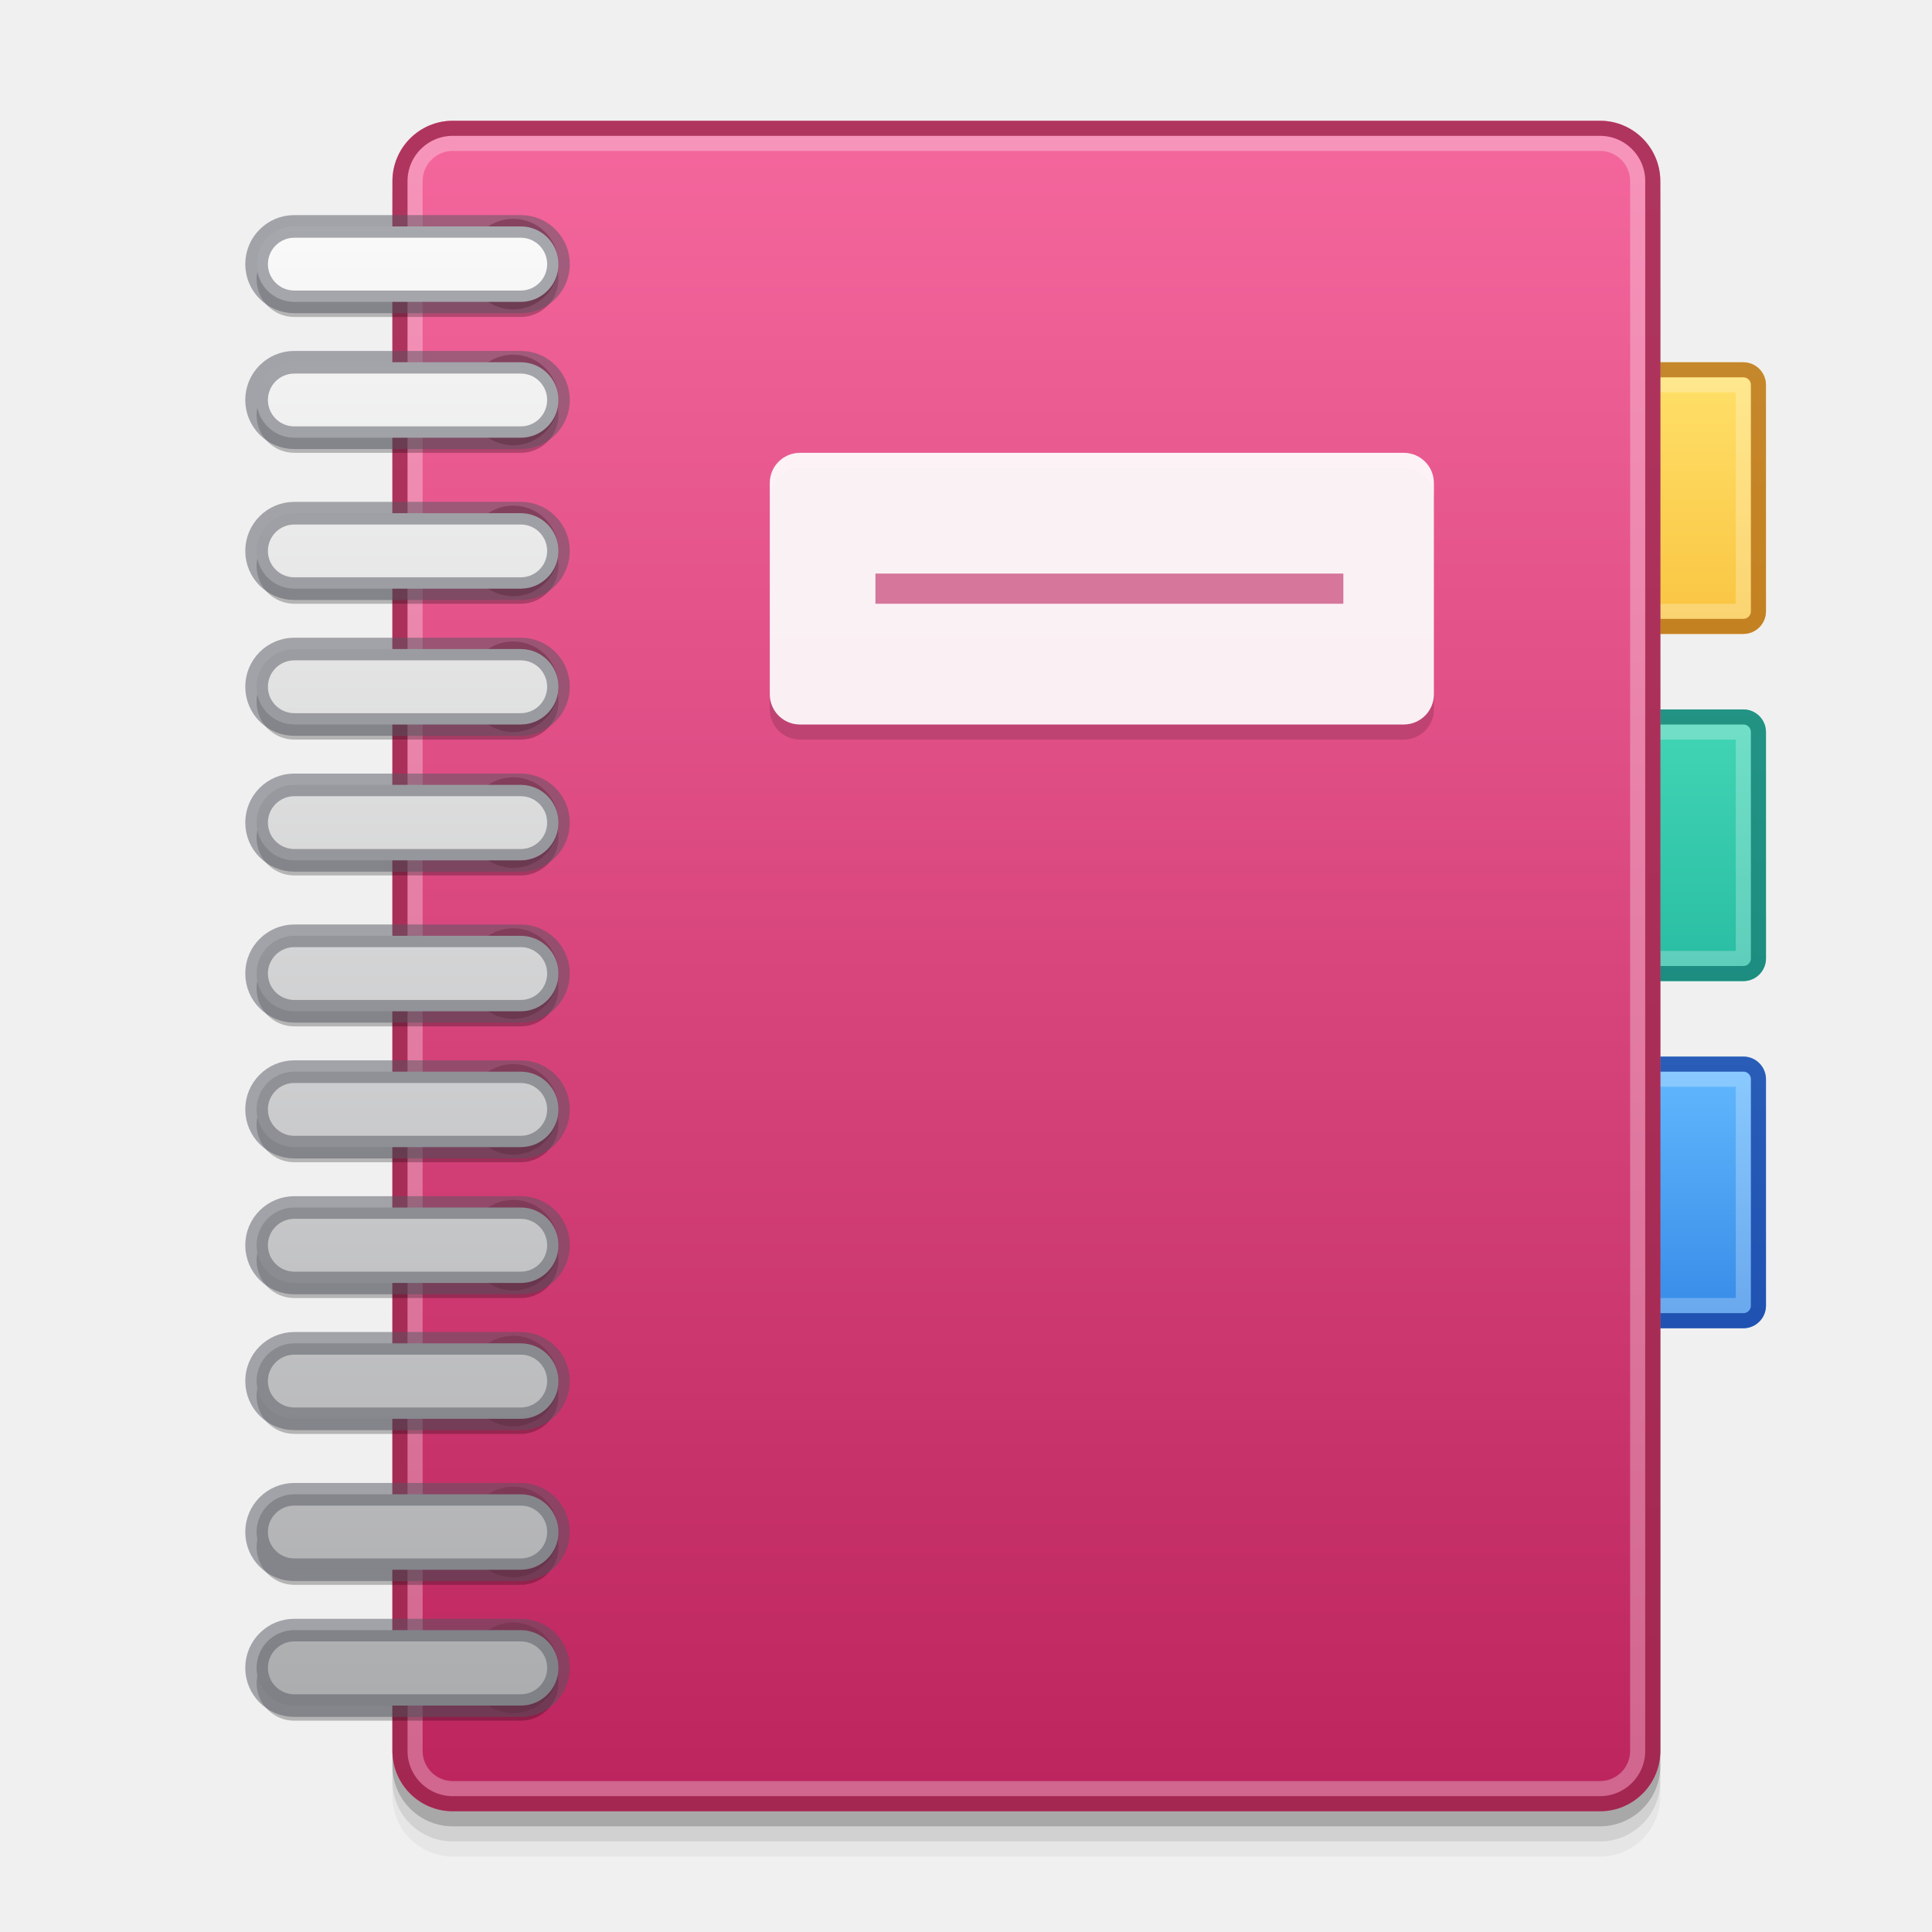
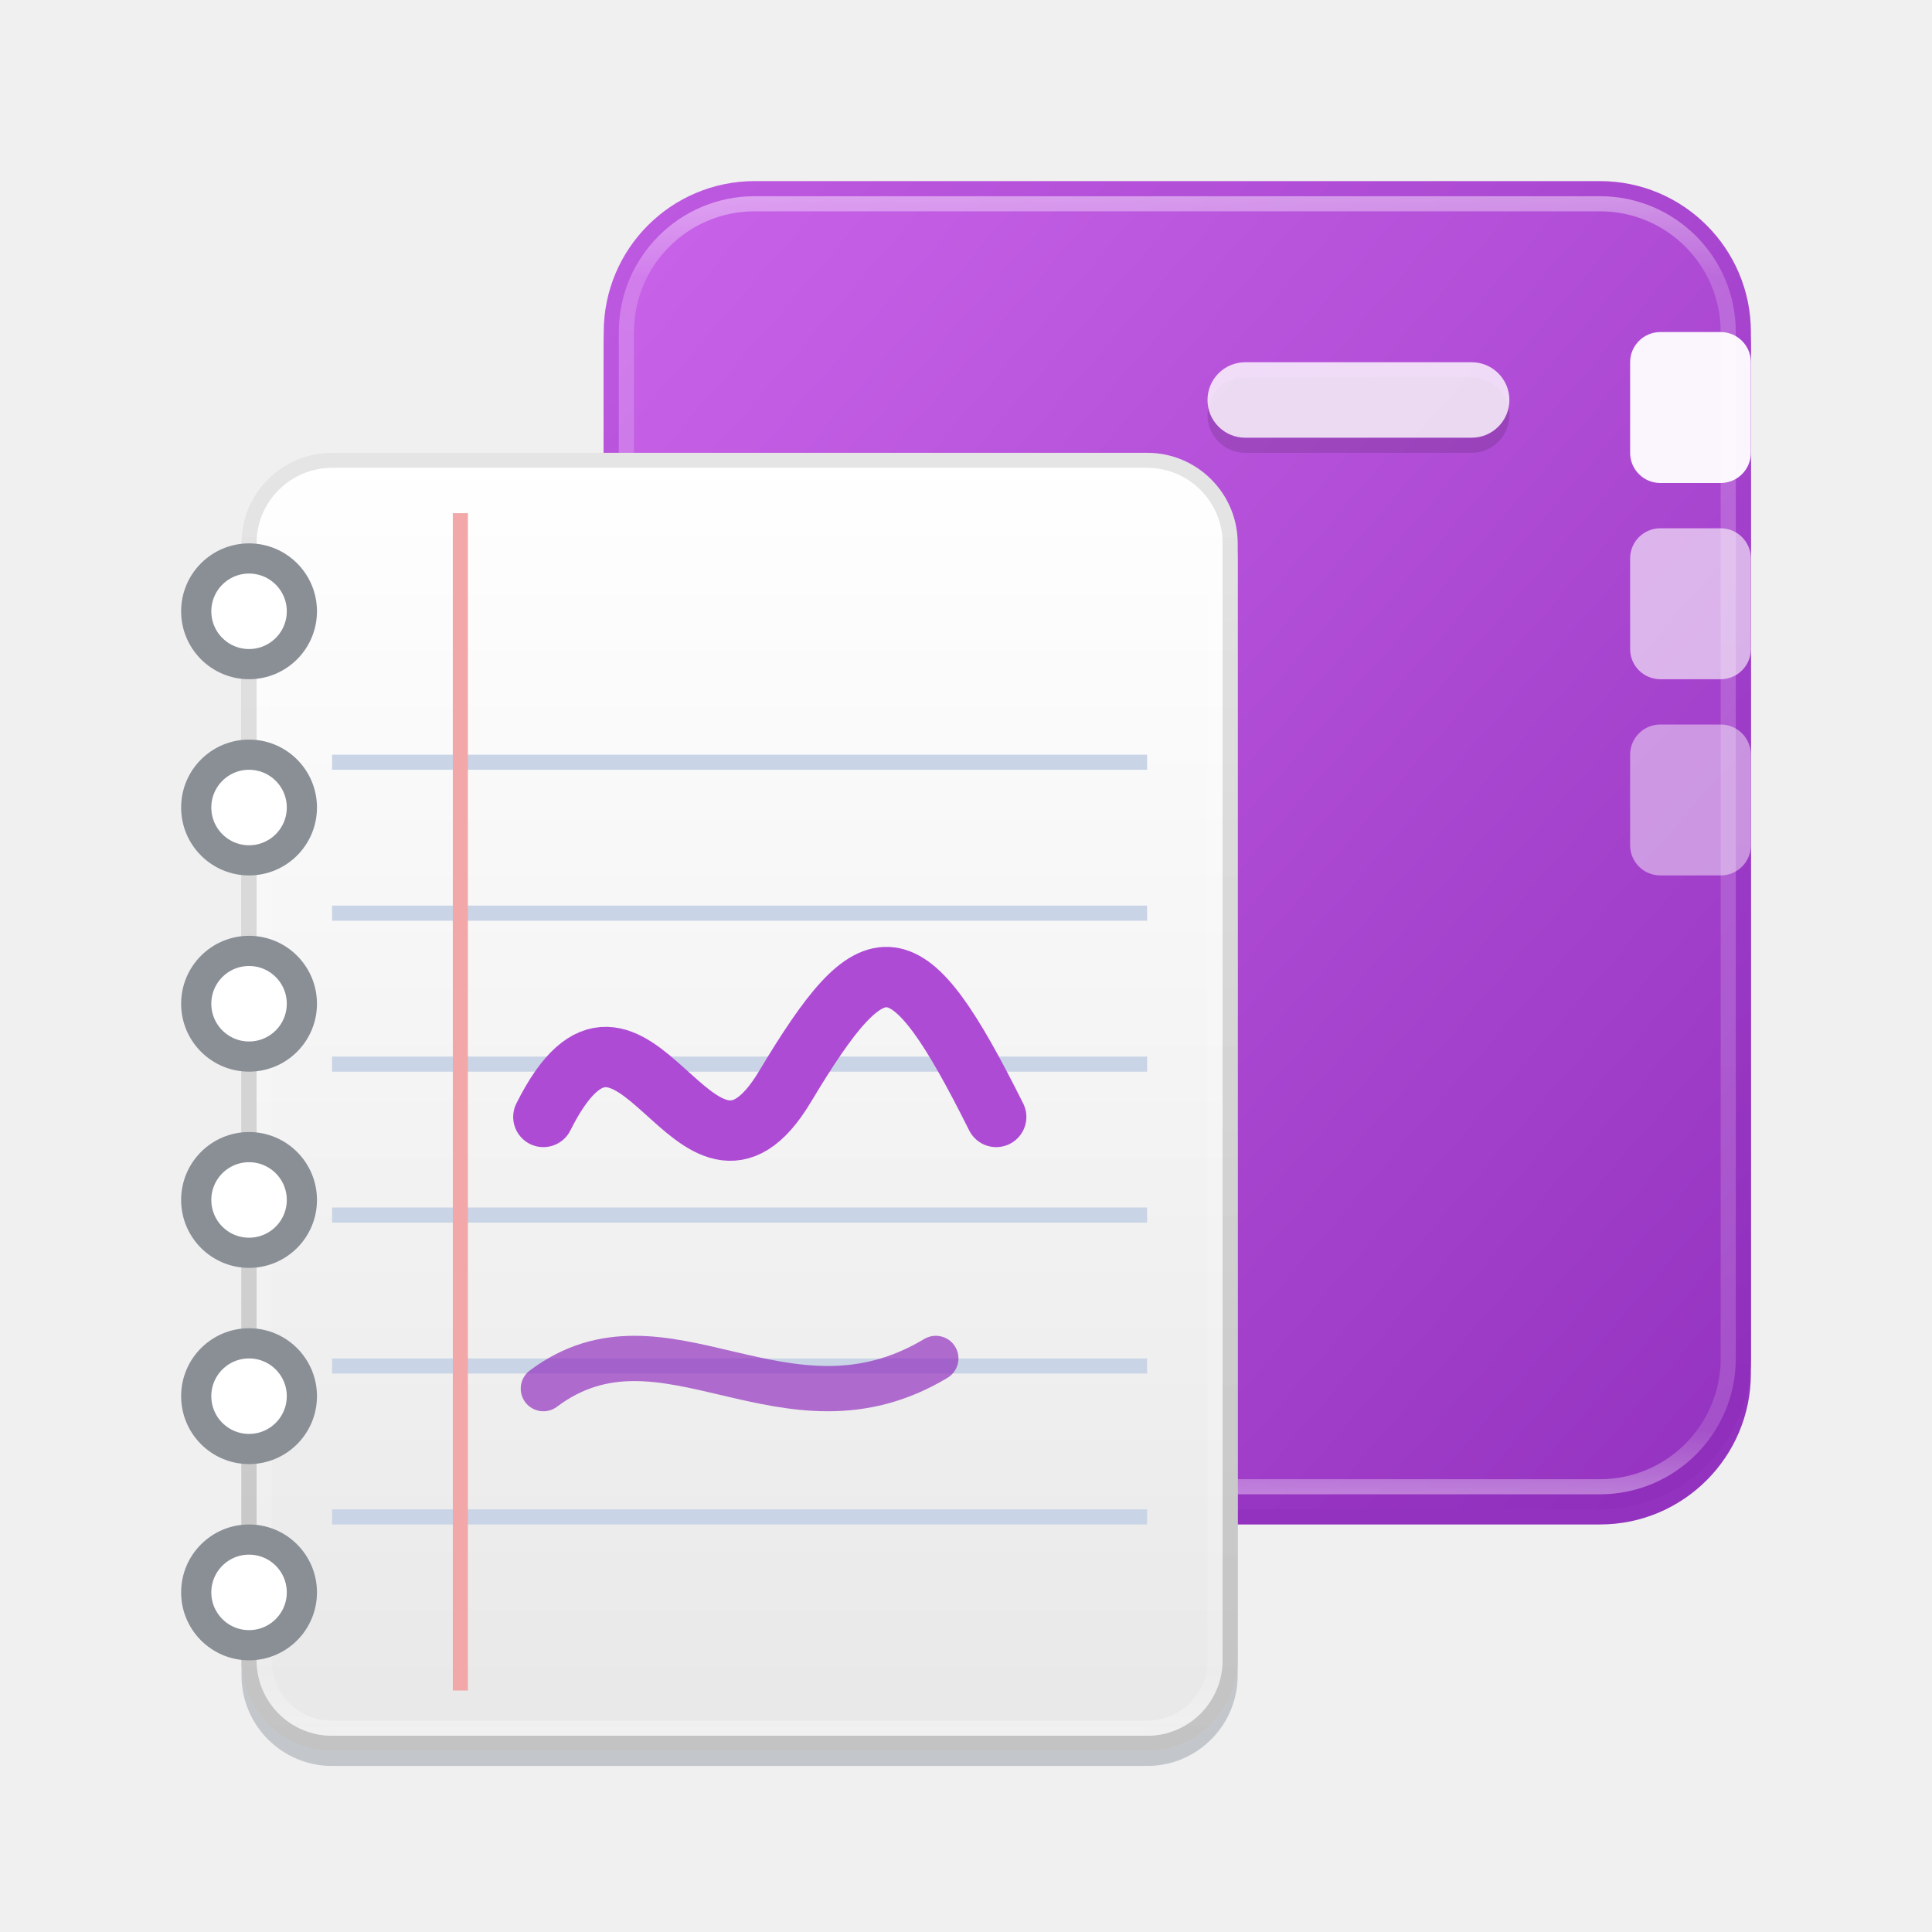
<svg xmlns="http://www.w3.org/2000/svg" width="128" height="128" viewBox="0 0 128 128">
  <defs>
-     <linearGradient id="g1" x1="0" y1="0" x2="0" y2="1">
-       <stop offset="0" stop-color="#ffe16b" />
-       <stop offset="1" stop-color="#f9c440" />
+     <filter id="sh" x="-20%" y="-20%" width="140%" height="150%">
+       <feGaussianBlur in="SourceAlpha" stdDeviation="1" />
+       <feOffset dy="1" />
+       <feComponentTransfer>
+         <feFuncA type="linear" slope=".3" />
+       </feComponentTransfer>
+       <feMerge>
+         <feMergeNode />
+         <feMergeNode in="SourceGraphic" />
+       </feMerge>
+     </filter>
+     <radialGradient id="sol">
+       <stop offset="0" stop-opacity="0" />
+       <stop offset="1" stop-opacity="0" />
+     </radialGradient>
+     <linearGradient id="hl" x1="0" y1="0" x2="0" y2="1">
+       <stop offset="0" stop-color="#fff" stop-opacity=".45" />
+       <stop offset=".063" stop-color="#fff" stop-opacity=".2" />
+       <stop offset=".95" stop-color="#fff" stop-opacity=".157" />
+       <stop offset="1" stop-color="#fff" stop-opacity=".392" />
    </linearGradient>
-     <clipPath id="c2">
-       <path d="M105.5 24H115.5A1.5 1.5 0 0 1 117 25.5V40.5A1.5 1.5 0 0 1 115.5 42H105.5A1.5 1.5 0 0 1 104 40.5V25.5A1.5 1.5 0 0 1 105.5 24Z" />
-     </clipPath>
-   </defs>
-   <path d="M105.5 24H115.5A1.5 1.5 0 0 1 117 25.5V40.5A1.5 1.5 0 0 1 115.5 42H105.5A1.5 1.5 0 0 1 104 40.5V25.5A1.5 1.5 0 0 1 105.5 24Z" fill="url(#g1)" />
-   <g clip-path="url(#c2)" fill="none">
-     <path d="M105.5 24H115.5A1.5 1.5 0 0 1 117 25.5V40.5A1.5 1.5 0 0 1 115.5 42H105.5A1.5 1.5 0 0 1 104 40.5V25.5A1.5 1.5 0 0 1 105.5 24Z" stroke="#fff" stroke-opacity="0.25" stroke-width="4" />
-     <path d="M105.5 24H115.5A1.5 1.5 0 0 1 117 25.5V40.5A1.5 1.5 0 0 1 115.5 42H105.5A1.5 1.5 0 0 1 104 40.5V25.5A1.5 1.5 0 0 1 105.5 24Z" stroke="#ad5f00" stroke-opacity="0.7" stroke-width="2" />
-   </g>
-   <defs>
-     <linearGradient id="g3" x1="0" y1="0" x2="0" y2="1">
-       <stop offset="0" stop-color="#43d6b5" />
-       <stop offset="1" stop-color="#28bca3" />
+     <linearGradient id="bk" x1="0" y1="0" x2="1" y2="1">
+       <stop offset="0" stop-color="#ca64ea" />
+       <stop offset="1" stop-color="#9332bf" />
    </linearGradient>
-     <clipPath id="c4">
-       <path d="M105.5 47H115.5A1.5 1.5 0 0 1 117 48.5V63.5A1.5 1.5 0 0 1 115.5 65H105.5A1.5 1.5 0 0 1 104 63.5V48.5A1.5 1.5 0 0 1 105.5 47Z" />
-     </clipPath>
-   </defs>
-   <path d="M105.5 47H115.5A1.5 1.5 0 0 1 117 48.5V63.5A1.5 1.5 0 0 1 115.5 65H105.5A1.5 1.5 0 0 1 104 63.5V48.5A1.5 1.5 0 0 1 105.5 47Z" fill="url(#g3)" />
-   <g clip-path="url(#c4)" fill="none">
-     <path d="M105.5 47H115.5A1.5 1.5 0 0 1 117 48.5V63.5A1.5 1.5 0 0 1 115.5 65H105.5A1.5 1.5 0 0 1 104 63.5V48.5A1.5 1.5 0 0 1 105.5 47Z" stroke="#fff" stroke-opacity="0.25" stroke-width="4" />
-     <path d="M105.5 47H115.5A1.5 1.5 0 0 1 117 48.5V63.5A1.5 1.5 0 0 1 115.5 65H105.5A1.5 1.5 0 0 1 104 63.5V48.5A1.5 1.5 0 0 1 105.5 47Z" stroke="#007367" stroke-opacity="0.7" stroke-width="2" />
-   </g>
-   <defs>
-     <linearGradient id="g5" x1="0" y1="0" x2="0" y2="1">
-       <stop offset="0" stop-color="#64baff" />
-       <stop offset="1" stop-color="#3689e6" />
+     <linearGradient id="bks" x1="0" y1="0" x2="0" y2="1">
+       <stop offset="0" stop-color="#9332bf" stop-opacity="1" />
+       <stop offset="1" stop-color="#7719aa" stop-opacity="1" />
    </linearGradient>
-     <clipPath id="c6">
-       <path d="M105.5 70H115.5A1.5 1.5 0 0 1 117 71.5V86.5A1.5 1.5 0 0 1 115.5 88H105.5A1.5 1.5 0 0 1 104 86.5V71.5A1.5 1.5 0 0 1 105.5 70Z" />
-     </clipPath>
-   </defs>
-   <path d="M105.5 70H115.5A1.5 1.5 0 0 1 117 71.5V86.5A1.5 1.5 0 0 1 115.5 88H105.5A1.5 1.5 0 0 1 104 86.5V71.5A1.5 1.5 0 0 1 105.5 70Z" fill="url(#g5)" />
-   <g clip-path="url(#c6)" fill="none">
-     <path d="M105.5 70H115.5A1.5 1.5 0 0 1 117 71.5V86.5A1.5 1.5 0 0 1 115.5 88H105.5A1.5 1.5 0 0 1 104 86.5V71.5A1.5 1.5 0 0 1 105.5 70Z" stroke="#fff" stroke-opacity="0.25" stroke-width="4" />
-     <path d="M105.5 70H115.5A1.5 1.5 0 0 1 117 71.5V86.5A1.5 1.5 0 0 1 115.5 88H105.5A1.5 1.5 0 0 1 104 86.5V71.5A1.5 1.5 0 0 1 105.5 70Z" stroke="#002e99" stroke-opacity="0.7" stroke-width="2" />
-   </g>
-   <defs>
-     <linearGradient id="g7" x1="0" y1="0" x2="0" y2="1">
-       <stop offset="0" stop-color="#f4679d" />
-       <stop offset="1" stop-color="#bc245d" />
+     <linearGradient id="pp" x1="0" y1="0" x2="0" y2="1">
+       <stop offset="0" stop-color="#ffffff" stop-opacity="1" />
+       <stop offset="1" stop-color="#e8e8e8" stop-opacity="1" />
    </linearGradient>
-     <clipPath id="c8">
-       <path d="M30 8H106A4 4 0 0 1 110 12V116A4 4 0 0 1 106 120H30A4 4 0 0 1 26 116V12A4 4 0 0 1 30 8Z" />
-     </clipPath>
-   </defs>
-   <path d="M30 8H106A4 4 0 0 1 110 12V116A4 4 0 0 1 106 120H30A4 4 0 0 1 26 116V12A4 4 0 0 1 30 8Z" fill="#181818" opacity="0.22" transform="translate(0 1)" />
-   <path d="M30 8H106A4 4 0 0 1 110 12V116A4 4 0 0 1 106 120H30A4 4 0 0 1 26 116V12A4 4 0 0 1 30 8Z" fill="#181818" opacity="0.1" transform="translate(0 2)" />
-   <path d="M30 8H106A4 4 0 0 1 110 12V116A4 4 0 0 1 106 120H30A4 4 0 0 1 26 116V12A4 4 0 0 1 30 8Z" fill="#181818" opacity="0.05" transform="translate(0 3)" />
-   <path d="M30 8H106A4 4 0 0 1 110 12V116A4 4 0 0 1 106 120H30A4 4 0 0 1 26 116V12A4 4 0 0 1 30 8Z" fill="url(#g7)" />
-   <g clip-path="url(#c8)" fill="none">
-     <path d="M30 8H106A4 4 0 0 1 110 12V116A4 4 0 0 1 106 120H30A4 4 0 0 1 26 116V12A4 4 0 0 1 30 8Z" stroke="#fff" stroke-opacity="0.3" stroke-width="4" />
-     <path d="M30 8H106A4 4 0 0 1 110 12V116A4 4 0 0 1 106 120H30A4 4 0 0 1 26 116V12A4 4 0 0 1 30 8Z" stroke="#910e38" stroke-opacity="0.7" stroke-width="2" />
-   </g>
-   <rect x="51" y="31" width="44" height="18" rx="2" fill="#000" opacity=".15" />
-   <rect x="51" y="30" width="44" height="18" rx="2" fill="#fff" opacity=".92" />
-   <rect x="58" y="38" width="31" height="2" fill="#bc245d" opacity=".6" />
-   <circle cx="34.0" cy="17.5" r="3.0" fill="#910e38" opacity=".6" />
-   <circle cx="34.0" cy="26.5" r="3.0" fill="#910e38" opacity=".6" />
-   <circle cx="34.0" cy="36.5" r="3.0" fill="#910e38" opacity=".6" />
-   <circle cx="34.0" cy="45.5" r="3.0" fill="#910e38" opacity=".6" />
-   <circle cx="34.0" cy="54.5" r="3.0" fill="#910e38" opacity=".6" />
-   <circle cx="34.0" cy="64.5" r="3.0" fill="#910e38" opacity=".6" />
-   <circle cx="34.0" cy="73.5" r="3.0" fill="#910e38" opacity=".6" />
-   <circle cx="34.0" cy="82.5" r="3.0" fill="#910e38" opacity=".6" />
-   <circle cx="34.0" cy="91.5" r="3.0" fill="#910e38" opacity=".6" />
-   <circle cx="34.0" cy="101.5" r="3.0" fill="#910e38" opacity=".6" />
-   <circle cx="34.0" cy="110.5" r="3.0" fill="#910e38" opacity=".6" />
-   <path d="M19.5 15H34.5A2.5 2.5 0 0 1 37 17.5V17.5A2.5 2.5 0 0 1 34.5 20H19.5A2.5 2.5 0 0 1 17 17.5V17.5A2.5 2.5 0 0 1 19.5 15ZM19.5 24H34.5A2.5 2.5 0 0 1 37 26.5V26.5A2.5 2.5 0 0 1 34.5 29H19.5A2.5 2.5 0 0 1 17 26.5V26.5A2.5 2.5 0 0 1 19.5 24ZM19.5 34H34.5A2.5 2.5 0 0 1 37 36.5V36.5A2.5 2.5 0 0 1 34.5 39H19.5A2.5 2.5 0 0 1 17 36.5V36.5A2.5 2.5 0 0 1 19.5 34ZM19.5 43H34.5A2.5 2.5 0 0 1 37 45.5V45.5A2.5 2.5 0 0 1 34.5 48H19.5A2.5 2.5 0 0 1 17 45.5V45.5A2.5 2.5 0 0 1 19.5 43ZM19.5 52H34.5A2.5 2.5 0 0 1 37 54.5V54.5A2.5 2.5 0 0 1 34.5 57H19.5A2.5 2.5 0 0 1 17 54.5V54.5A2.5 2.5 0 0 1 19.5 52ZM19.5 62H34.5A2.5 2.5 0 0 1 37 64.5V64.5A2.5 2.5 0 0 1 34.5 67H19.5A2.5 2.5 0 0 1 17 64.5V64.5A2.5 2.5 0 0 1 19.5 62ZM19.5 71H34.5A2.5 2.5 0 0 1 37 73.5V73.5A2.5 2.5 0 0 1 34.5 76H19.5A2.5 2.5 0 0 1 17 73.5V73.5A2.5 2.5 0 0 1 19.5 71ZM19.5 80H34.5A2.5 2.5 0 0 1 37 82.5V82.5A2.5 2.5 0 0 1 34.5 85H19.5A2.5 2.5 0 0 1 17 82.5V82.5A2.5 2.5 0 0 1 19.5 80ZM19.5 89H34.5A2.5 2.5 0 0 1 37 91.5V91.5A2.5 2.5 0 0 1 34.5 94H19.5A2.5 2.5 0 0 1 17 91.5V91.5A2.5 2.5 0 0 1 19.5 89ZM19.5 99H34.5A2.5 2.5 0 0 1 37 101.5V101.5A2.5 2.5 0 0 1 34.5 104H19.5A2.5 2.5 0 0 1 17 101.5V101.5A2.5 2.5 0 0 1 19.5 99ZM19.5 108H34.5A2.5 2.5 0 0 1 37 110.5V110.5A2.5 2.5 0 0 1 34.5 113H19.5A2.5 2.5 0 0 1 17 110.5V110.5A2.5 2.5 0 0 1 19.5 108Z" fill="#000" opacity=".25" transform="translate(0 1)" />
-   <defs>
-     <linearGradient id="g9" x1="0" y1="0" x2="0" y2="1">
-       <stop offset="0" stop-color="#fafafa" />
-       <stop offset="1" stop-color="#abacae" />
+     <linearGradient id="pps" x1="0" y1="0" x2="0" y2="1">
+       <stop offset="0" stop-color="#000" stop-opacity="0.1" />
+       <stop offset="1" stop-color="#000" stop-opacity="0.16" />
+     </linearGradient>
+     <linearGradient id="ac" x1="0" y1="0" x2="0" y2="1">
+       <stop offset="0" stop-color="#ca64ea" stop-opacity="1" />
+       <stop offset="1" stop-color="#9332bf" stop-opacity="1" />
    </linearGradient>
  </defs>
-   <path d="M19.5 15H34.5A2.5 2.5 0 0 1 37 17.5V17.5A2.5 2.5 0 0 1 34.5 20H19.5A2.5 2.5 0 0 1 17 17.5V17.5A2.5 2.5 0 0 1 19.5 15ZM19.5 24H34.5A2.5 2.5 0 0 1 37 26.5V26.5A2.5 2.5 0 0 1 34.5 29H19.5A2.5 2.5 0 0 1 17 26.5V26.5A2.5 2.5 0 0 1 19.5 24ZM19.5 34H34.5A2.5 2.5 0 0 1 37 36.5V36.5A2.5 2.5 0 0 1 34.5 39H19.5A2.5 2.5 0 0 1 17 36.5V36.5A2.5 2.5 0 0 1 19.5 34ZM19.5 43H34.5A2.5 2.5 0 0 1 37 45.5V45.5A2.5 2.5 0 0 1 34.5 48H19.5A2.5 2.5 0 0 1 17 45.5V45.5A2.5 2.5 0 0 1 19.5 43ZM19.5 52H34.5A2.5 2.5 0 0 1 37 54.5V54.5A2.5 2.5 0 0 1 34.5 57H19.5A2.5 2.5 0 0 1 17 54.5V54.5A2.5 2.5 0 0 1 19.5 52ZM19.5 62H34.5A2.5 2.5 0 0 1 37 64.5V64.5A2.5 2.5 0 0 1 34.5 67H19.5A2.5 2.5 0 0 1 17 64.5V64.5A2.5 2.5 0 0 1 19.5 62ZM19.5 71H34.5A2.5 2.5 0 0 1 37 73.5V73.5A2.5 2.5 0 0 1 34.5 76H19.5A2.5 2.5 0 0 1 17 73.5V73.5A2.5 2.5 0 0 1 19.5 71ZM19.5 80H34.5A2.5 2.5 0 0 1 37 82.5V82.5A2.5 2.5 0 0 1 34.5 85H19.5A2.5 2.5 0 0 1 17 82.5V82.5A2.5 2.5 0 0 1 19.5 80ZM19.5 89H34.5A2.5 2.5 0 0 1 37 91.5V91.5A2.5 2.5 0 0 1 34.5 94H19.5A2.5 2.5 0 0 1 17 91.5V91.5A2.5 2.5 0 0 1 19.5 89ZM19.5 99H34.5A2.5 2.5 0 0 1 37 101.5V101.5A2.5 2.5 0 0 1 34.5 104H19.5A2.5 2.5 0 0 1 17 101.5V101.5A2.5 2.5 0 0 1 19.5 99ZM19.5 108H34.5A2.5 2.5 0 0 1 37 110.5V110.5A2.5 2.5 0 0 1 34.5 113H19.5A2.5 2.5 0 0 1 17 110.5V110.5A2.5 2.5 0 0 1 19.5 108Z" fill="url(#g9)" stroke="#555761" stroke-opacity=".5" stroke-width="1.5" />
+   <rect x="40" y="13" width="76" height="88" rx="10" fill="#9332bf" />
+   <rect x="40" y="12" width="76" height="88" rx="10" fill="url(#bk)" />
+   <rect x="40.5" y="12.5" width="75" height="87" rx="9.5" fill="none" stroke="url(#bks)" stroke-width="1" opacity="0.2" />
+   <rect x="41.5" y="13.5" width="73" height="85" rx="8.5" fill="none" stroke="url(#hl)" stroke-width="1" opacity=".9" />
+   <rect x="108" y="22" width="8" height="10" rx="2" fill="#fff" opacity=".95" />
+   <rect x="108" y="35" width="8" height="10" rx="2" fill="#fff" opacity=".6" />
+   <rect x="108" y="48" width="8" height="10" rx="2" fill="#fff" opacity=".45" />
+   <g transform="translate(0,1)" opacity=".16">
+     <rect x="80" y="24" width="20" height="5" rx="2.5" fill="#000" opacity=".8" />
+   </g>
+   <rect x="80" y="24" width="20" height="5" rx="2.5" fill="#fff" opacity=".8" />
+   <rect x="16" y="31" width="66" height="86" rx="6" fill="#c3c7cb" />
+   <rect x="16" y="30" width="66" height="86" rx="6" fill="url(#pp)" />
+   <rect x="16.5" y="30.5" width="65" height="85" rx="5.5" fill="none" stroke="url(#pps)" stroke-width="1" opacity="1" />
+   <rect x="17.5" y="31.5" width="63" height="83" rx="4.5" fill="none" stroke="url(#hl)" stroke-width="1" opacity=".9" />
+   <line x1="22" y1="50.5" x2="76" y2="50.5" stroke="#c9d4e6" stroke-width="1" />
+   <line x1="22" y1="60.5" x2="76" y2="60.5" stroke="#c9d4e6" stroke-width="1" />
+   <line x1="22" y1="70.5" x2="76" y2="70.5" stroke="#c9d4e6" stroke-width="1" />
+   <line x1="22" y1="80.5" x2="76" y2="80.5" stroke="#c9d4e6" stroke-width="1" />
+   <line x1="22" y1="90.5" x2="76" y2="90.5" stroke="#c9d4e6" stroke-width="1" />
+   <line x1="22" y1="100.5" x2="76" y2="100.5" stroke="#c9d4e6" stroke-width="1" />
+   <line x1="30.5" y1="34" x2="30.5" y2="112" stroke="#f2a8a8" stroke-width="1" />
+   <circle cx="16.5" cy="40.5" r="3.5" fill="#fff" stroke="#8a8f96" stroke-width="2" />
+   <circle cx="16.5" cy="53.5" r="3.5" fill="#fff" stroke="#8a8f96" stroke-width="2" />
+   <circle cx="16.5" cy="66.5" r="3.5" fill="#fff" stroke="#8a8f96" stroke-width="2" />
+   <circle cx="16.5" cy="79.5" r="3.5" fill="#fff" stroke="#8a8f96" stroke-width="2" />
+   <circle cx="16.5" cy="92.5" r="3.5" fill="#fff" stroke="#8a8f96" stroke-width="2" />
+   <circle cx="16.5" cy="105.5" r="3.5" fill="#fff" stroke="#8a8f96" stroke-width="2" />
+   <path d="M36,74 c6,-12 10,8 16,-2 s8,-10 14,2" fill="none" stroke="#ae4bd5" stroke-width="4" stroke-linecap="round" />
+   <path d="M36,92 c8,-6 16,4 26,-2" fill="none" stroke="#9332bf" stroke-width="3" stroke-linecap="round" opacity=".7" />
</svg>
